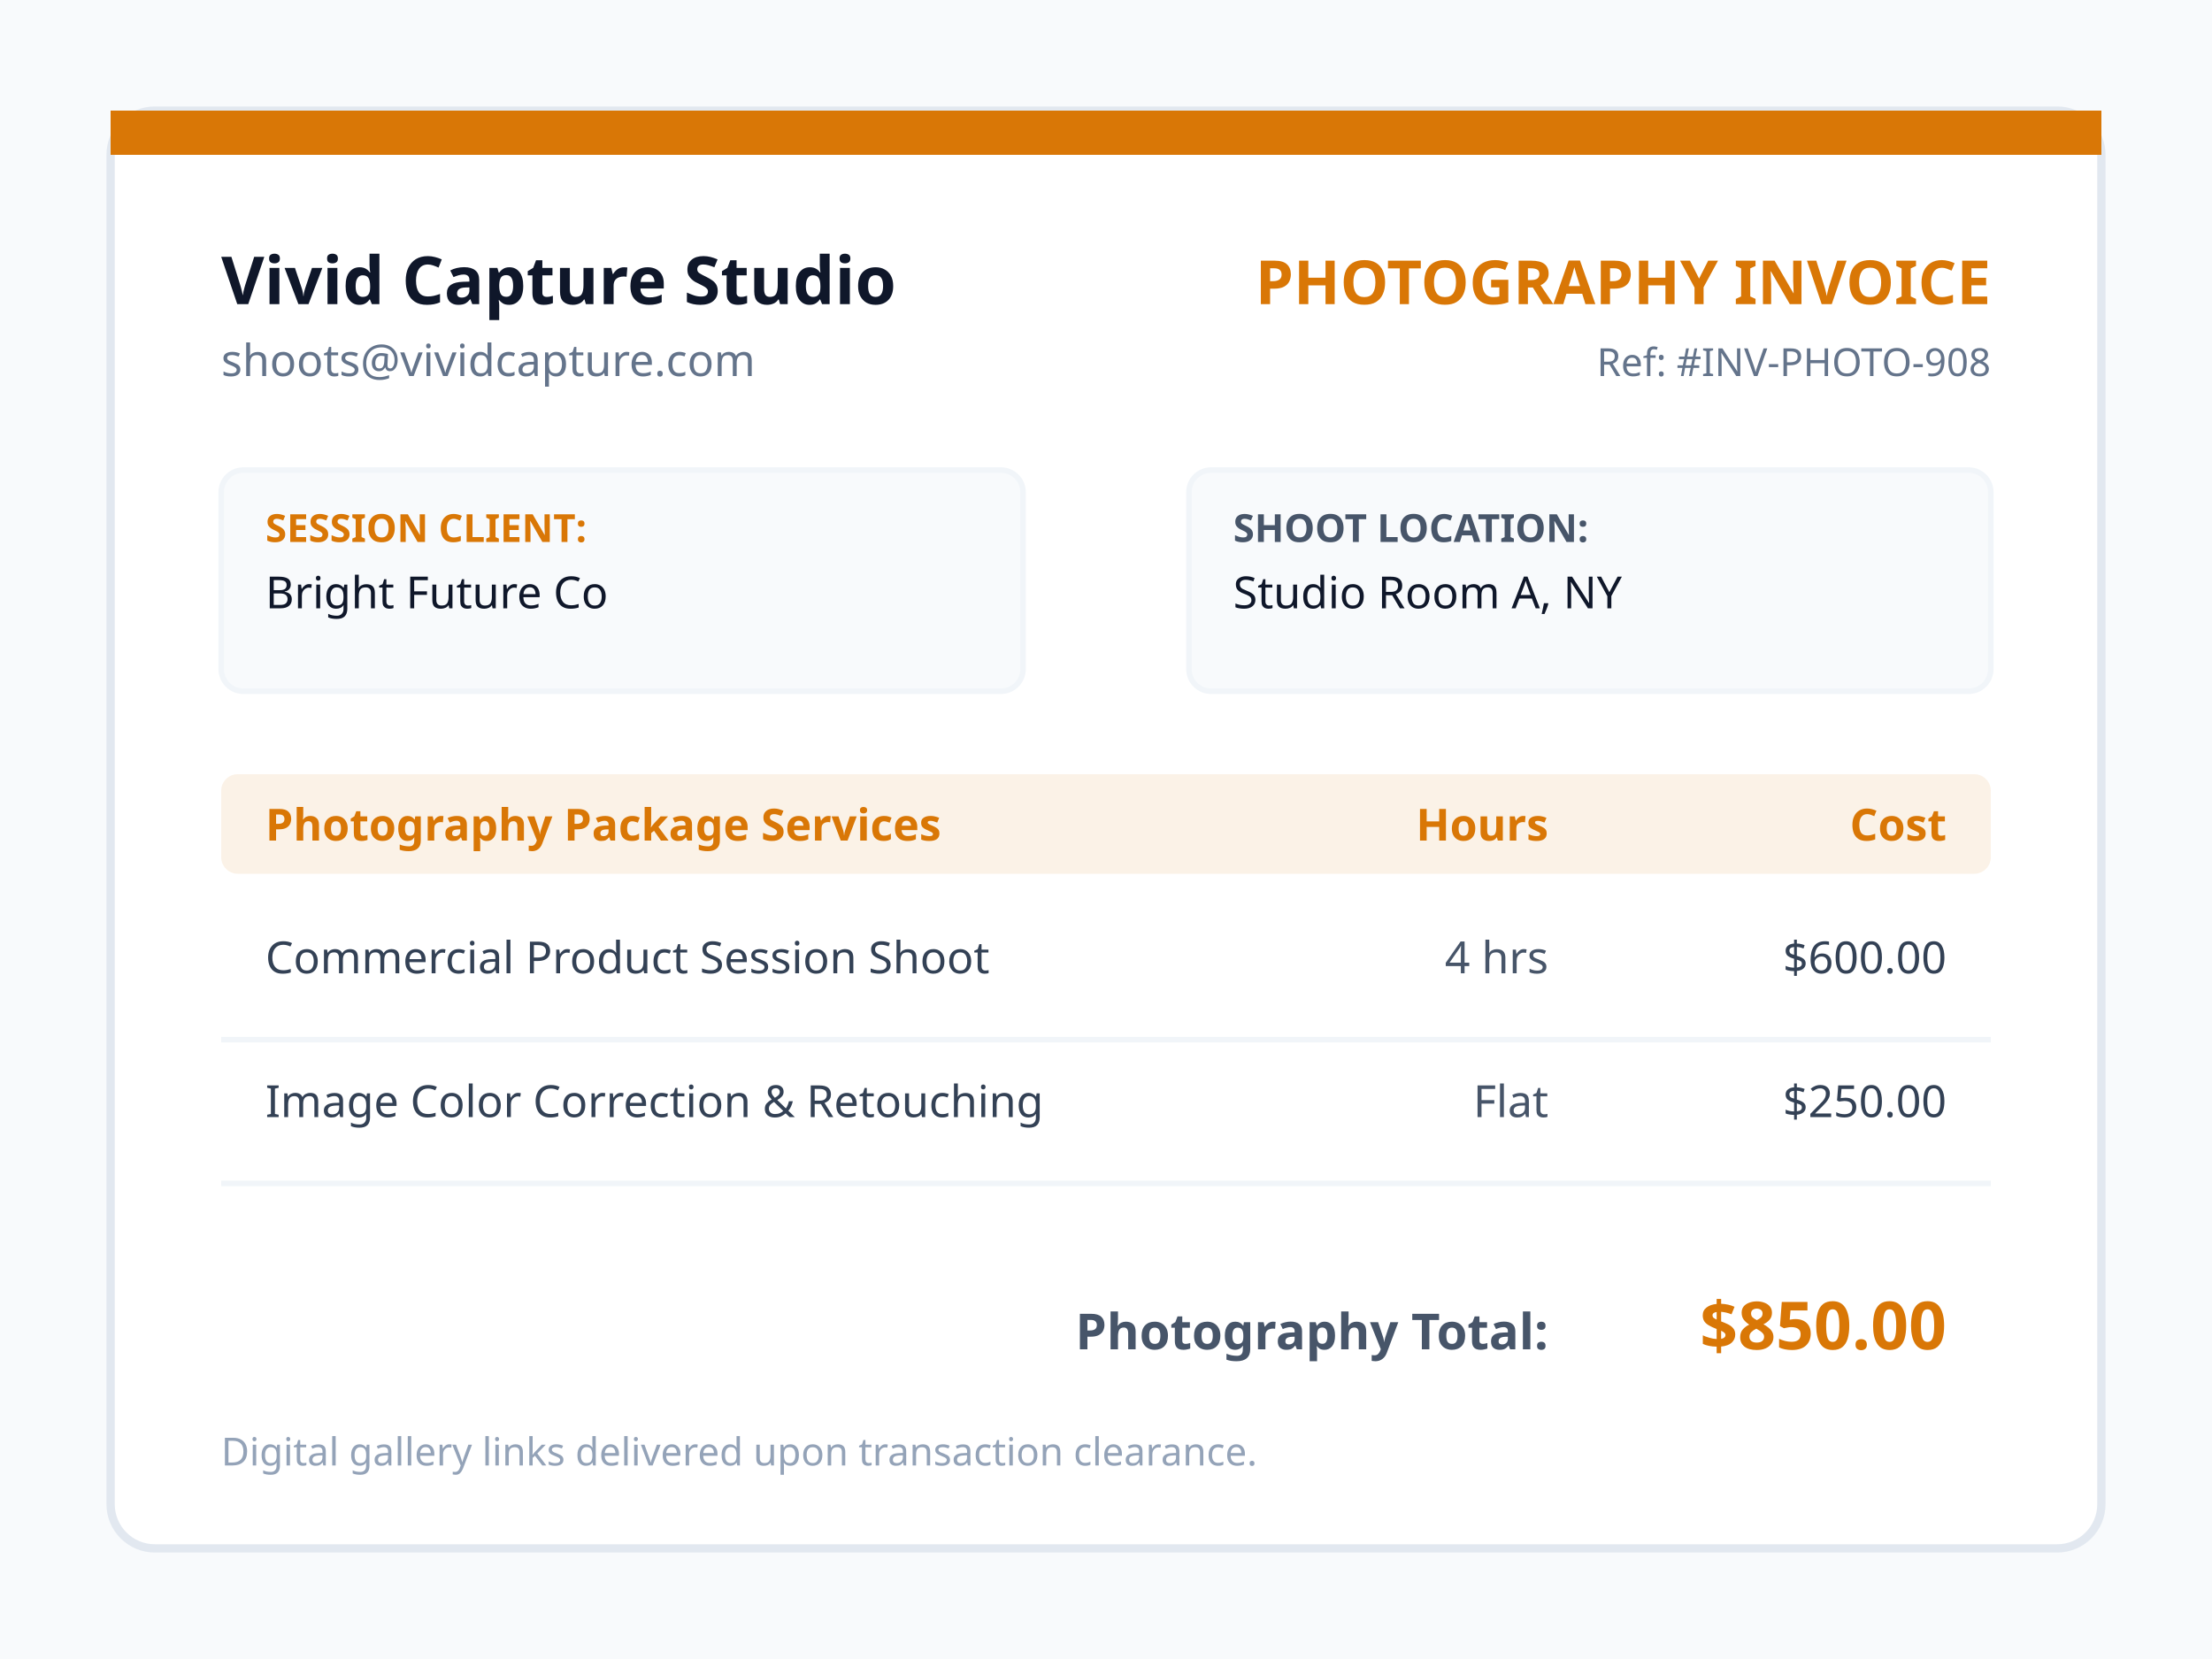
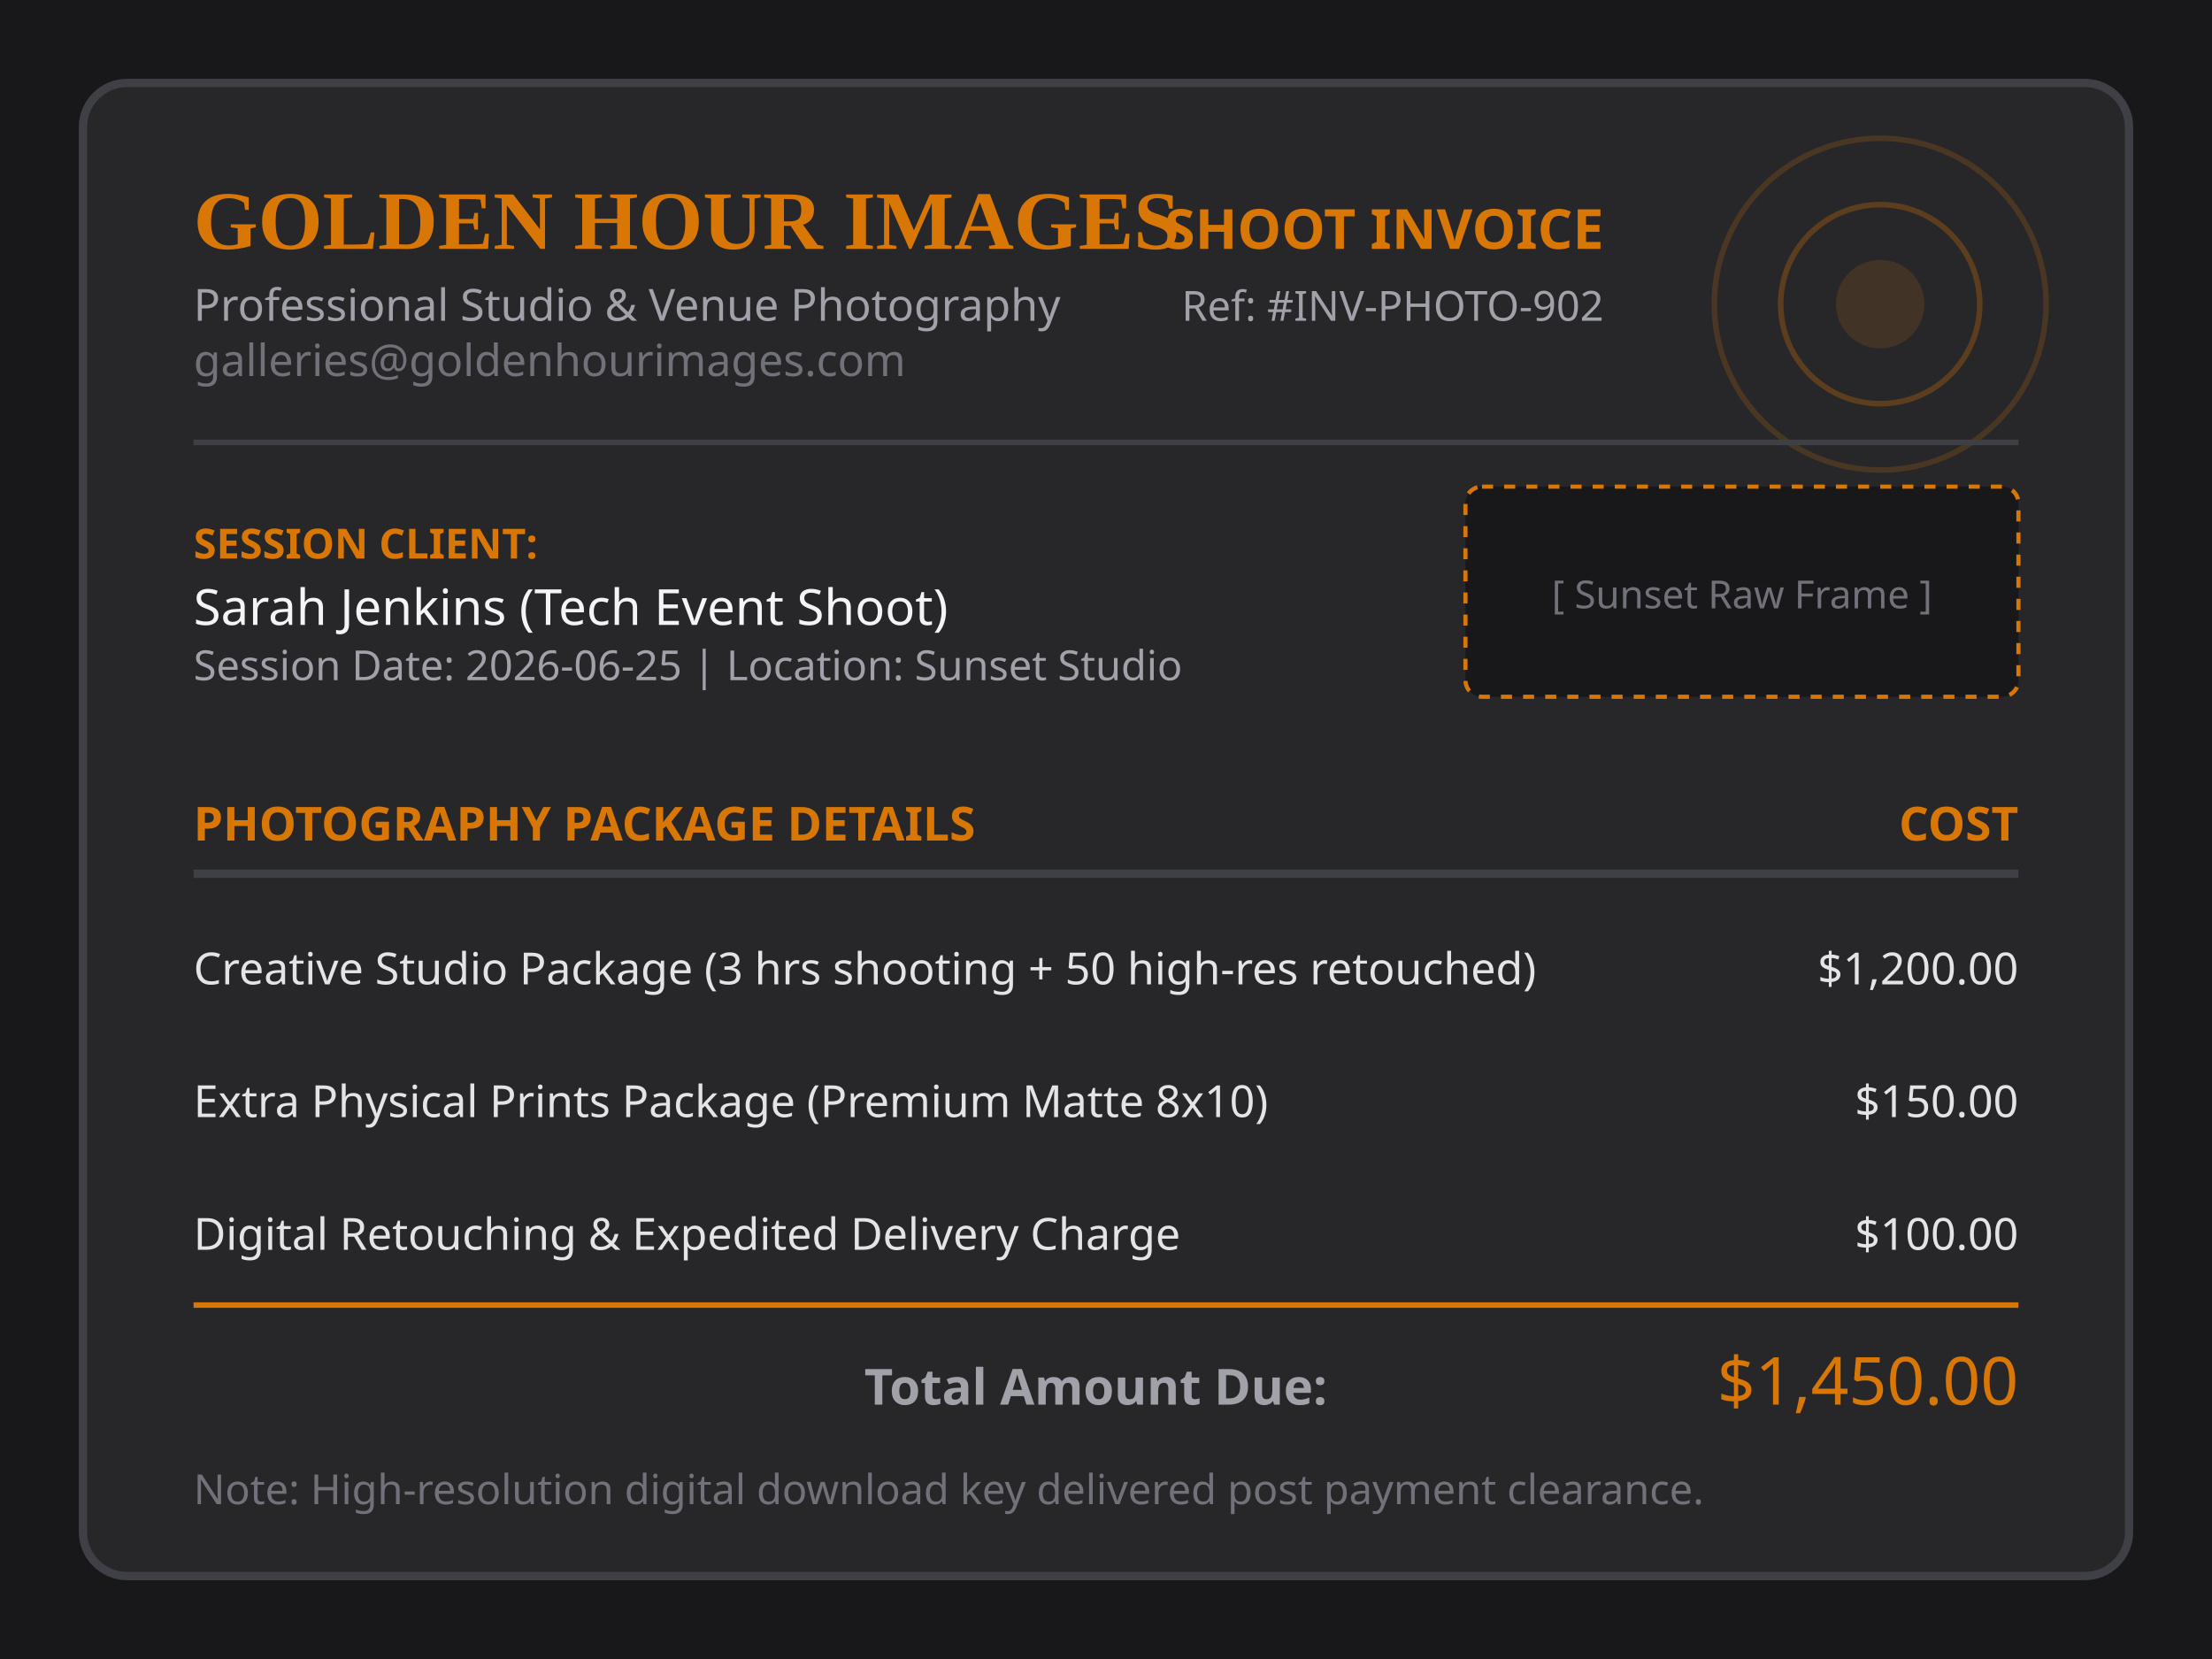
<svg xmlns="http://www.w3.org/2000/svg" viewBox="0 0 400 300" width="100%" height="100%">
-   <rect width="100%" height="100%" fill="#f8fafc" />
-   <rect x="20" y="20" width="360" height="260" rx="8" fill="#ffffff" stroke="#e2e8f0" stroke-width="1.5" />
-   <path d="M20 28 L380 28 L380 20 Q380 20 380 20 L20 20 Z" fill="#d97706" />
-   <text x="40" y="55" font-family="system-ui, sans-serif" font-size="12" font-weight="bold" fill="#0f172a">Vivid Capture Studio</text>
-   <text x="40" y="68" font-family="system-ui, sans-serif" font-size="8" fill="#64748b">shoots@vividcapture.com</text>
-   <text x="360" y="55" font-family="system-ui, sans-serif" font-size="11" font-weight="bold" fill="#d97706" text-anchor="end">PHOTOGRAPHY INVOICE</text>
-   <text x="360" y="68" font-family="system-ui, sans-serif" font-size="7" fill="#64748b" text-anchor="end">Ref: #INV-PHOTO-908</text>
-   <rect x="40" y="85" width="145" height="40" rx="4" fill="#f8fafc" stroke="#f1f5f9" />
-   <text x="48" y="98" font-family="system-ui, sans-serif" font-size="7" font-weight="bold" fill="#d97706">SESSION CLIENT:</text>
-   <text x="48" y="110" font-family="system-ui, sans-serif" font-size="8" font-weight="semibold" fill="#0f172a">Bright Future Co</text>
-   <rect x="215" y="85" width="145" height="40" rx="4" fill="#f8fafc" stroke="#f1f5f9" />
-   <text x="223" y="98" font-family="system-ui, sans-serif" font-size="7" font-weight="bold" fill="#475569">SHOOT LOCATION:</text>
-   <text x="223" y="110" font-family="system-ui, sans-serif" font-size="8" font-weight="semibold" fill="#0f172a">Studio Room A, NY</text>
-   <rect x="40" y="140" width="320" height="18" fill="#d97706" rx="3" opacity="0.1" />
-   <text x="48" y="152" font-family="system-ui, sans-serif" font-size="8" font-weight="bold" fill="#d97706">Photography Package Services</text>
-   <text x="280" y="152" font-family="system-ui, sans-serif" font-size="8" font-weight="bold" fill="#d97706" text-anchor="end">Hours</text>
-   <text x="352" y="152" font-family="system-ui, sans-serif" font-size="8" font-weight="bold" fill="#d97706" text-anchor="end">Cost</text>
-   <text x="48" y="176" font-family="system-ui, sans-serif" font-size="8" font-weight="medium" fill="#334155">Commercial Product Session Shoot</text>
-   <text x="280" y="176" font-family="system-ui, sans-serif" font-size="8" fill="#475569" text-anchor="end">4 hrs</text>
-   <text x="352" y="176" font-family="system-ui, sans-serif" font-size="8" font-weight="semibold" fill="#334155" text-anchor="end">$600.00</text>
-   <line x1="40" y1="188" x2="360" y2="188" stroke="#f1f5f9" stroke-width="1" />
-   <text x="48" y="202" font-family="system-ui, sans-serif" font-size="8" font-weight="medium" fill="#334155">Image Color Correction &amp; Retouching</text>
-   <text x="280" y="202" font-family="system-ui, sans-serif" font-size="8" fill="#475569" text-anchor="end">Flat</text>
-   <text x="352" y="202" font-family="system-ui, sans-serif" font-size="8" font-weight="semibold" fill="#334155" text-anchor="end">$250.00</text>
-   <line x1="40" y1="214" x2="360" y2="214" stroke="#f1f5f9" stroke-width="1" />
-   <text x="280" y="244" font-family="system-ui, sans-serif" font-size="9" font-weight="bold" fill="#475569" text-anchor="end">Photography Total:</text>
-   <text x="352" y="244" font-family="system-ui, sans-serif" font-size="12" font-weight="bold" fill="#d97706" text-anchor="end">$850.00</text>
-   <text x="40" y="265" font-family="system-ui, sans-serif" font-size="7" fill="#94a3b8">Digital gallery links delivered upon transaction clearance.</text>
+   <rect width="100%" height="100%" fill="#18181b" />
+   <rect x="15" y="15" width="370" height="270" rx="8" fill="#27272a" stroke="#3f3f46" stroke-width="1.5" />
+   <circle cx="340" cy="55" r="30" stroke="#d97706" stroke-width="1" fill="none" opacity="0.2" />
+   <circle cx="340" cy="55" r="18" stroke="#d97706" stroke-width="1" fill="none" opacity="0.3" />
+   <circle cx="340" cy="55" r="8" fill="#d97706" opacity="0.15" />
+   <text x="35" y="45" font-family="'Times New Roman', Times, Georgia, serif" font-size="15" font-weight="bold" fill="#d97706">GOLDEN HOUR IMAGES</text>
+   <text x="35" y="58" font-family="system-ui, sans-serif" font-size="8" fill="#a1a1aa">Professional Studio &amp; Venue Photography</text>
+   <text x="35" y="68" font-family="system-ui, sans-serif" font-size="8" fill="#71717a">galleries@goldenhourimages.com</text>
+   <text x="290" y="45" font-family="system-ui, sans-serif" font-weight="bold" font-size="10" fill="#d97706" text-anchor="end">SHOOT INVOICE</text>
+   <text x="290" y="58" font-family="system-ui, sans-serif" font-size="7.5" fill="#a1a1aa" text-anchor="end">Ref: #INV-PHOTO-902</text>
+   <line x1="35" y1="80" x2="365" y2="80" stroke="#3f3f46" stroke-width="1" />
+   <g transform="translate(35, 90)">
+     <text x="0" y="11" font-family="system-ui, sans-serif" font-size="7.5" font-weight="bold" fill="#d97706">SESSION CLIENT:</text>
+     <text x="0" y="23" font-family="system-ui, sans-serif" font-size="9" font-weight="semibold" fill="#f4f4f5">Sarah Jenkins (Tech Event Shoot)</text>
+     <text x="0" y="33" font-family="system-ui, sans-serif" font-size="7.5" fill="#a1a1aa">Session Date: 2026-06-25 | Location: Sunset Studio</text>
+   </g>
+   <g transform="translate(265, 88)">
+     <rect x="0" y="0" width="100" height="38" rx="3" fill="#18181b" stroke="#d97706" stroke-width="0.75" stroke-dasharray="2 2" />
+     <text x="50" y="22" font-family="system-ui, sans-serif" font-size="7" fill="#71717a" text-anchor="middle">[ Sunset Raw Frame ]</text>
+   </g>
+   <text x="35" y="152" font-family="system-ui, sans-serif" font-size="8.5" font-weight="bold" fill="#d97706">PHOTOGRAPHY PACKAGE DETAILS</text>
+   <text x="365" y="152" font-family="system-ui, sans-serif" font-size="8.5" font-weight="bold" fill="#d97706" text-anchor="end">COST</text>
+   <line x1="35" y1="158" x2="365" y2="158" stroke="#3f3f46" stroke-width="1.5" />
+   <text x="35" y="178" font-family="system-ui, sans-serif" font-size="8" fill="#e4e4e7">Creative Studio Package (3 hrs shooting + 50 high-res retouched)</text>
+   <text x="365" y="178" font-family="system-ui, sans-serif" font-size="8" font-weight="semibold" fill="#e4e4e7" text-anchor="end">$1,200.00</text>
+   <line x1="35" y1="187" x2="365" y2="187" stroke="#27272a" stroke-width="1" />
+   <text x="35" y="202" font-family="system-ui, sans-serif" font-size="8" fill="#e4e4e7">Extra Physical Prints Package (Premium Matte 8x10)</text>
+   <text x="365" y="202" font-family="system-ui, sans-serif" font-size="8" font-weight="semibold" fill="#e4e4e7" text-anchor="end">$150.00</text>
+   <line x1="35" y1="211" x2="365" y2="211" stroke="#27272a" stroke-width="1" />
+   <text x="35" y="226" font-family="system-ui, sans-serif" font-size="8" fill="#e4e4e7">Digital Retouching &amp; Expedited Delivery Charge</text>
+   <text x="365" y="226" font-family="system-ui, sans-serif" font-size="8" font-weight="semibold" fill="#e4e4e7" text-anchor="end">$100.00</text>
+   <line x1="35" y1="236" x2="365" y2="236" stroke="#d97706" stroke-width="1" />
+   <text x="240" y="254" font-family="system-ui, sans-serif" font-size="9" font-weight="bold" fill="#a1a1aa" text-anchor="end">Total Amount Due:</text>
+   <text x="365" y="254" font-family="system-ui, sans-serif" font-size="12" font-weight="extrabold" fill="#d97706" text-anchor="end">$1,450.00</text>
+   <text x="35" y="272" font-family="system-ui, sans-serif" font-size="7.5" fill="#71717a">Note: High-resolution digital download key delivered post payment clearance.</text>
</svg>
